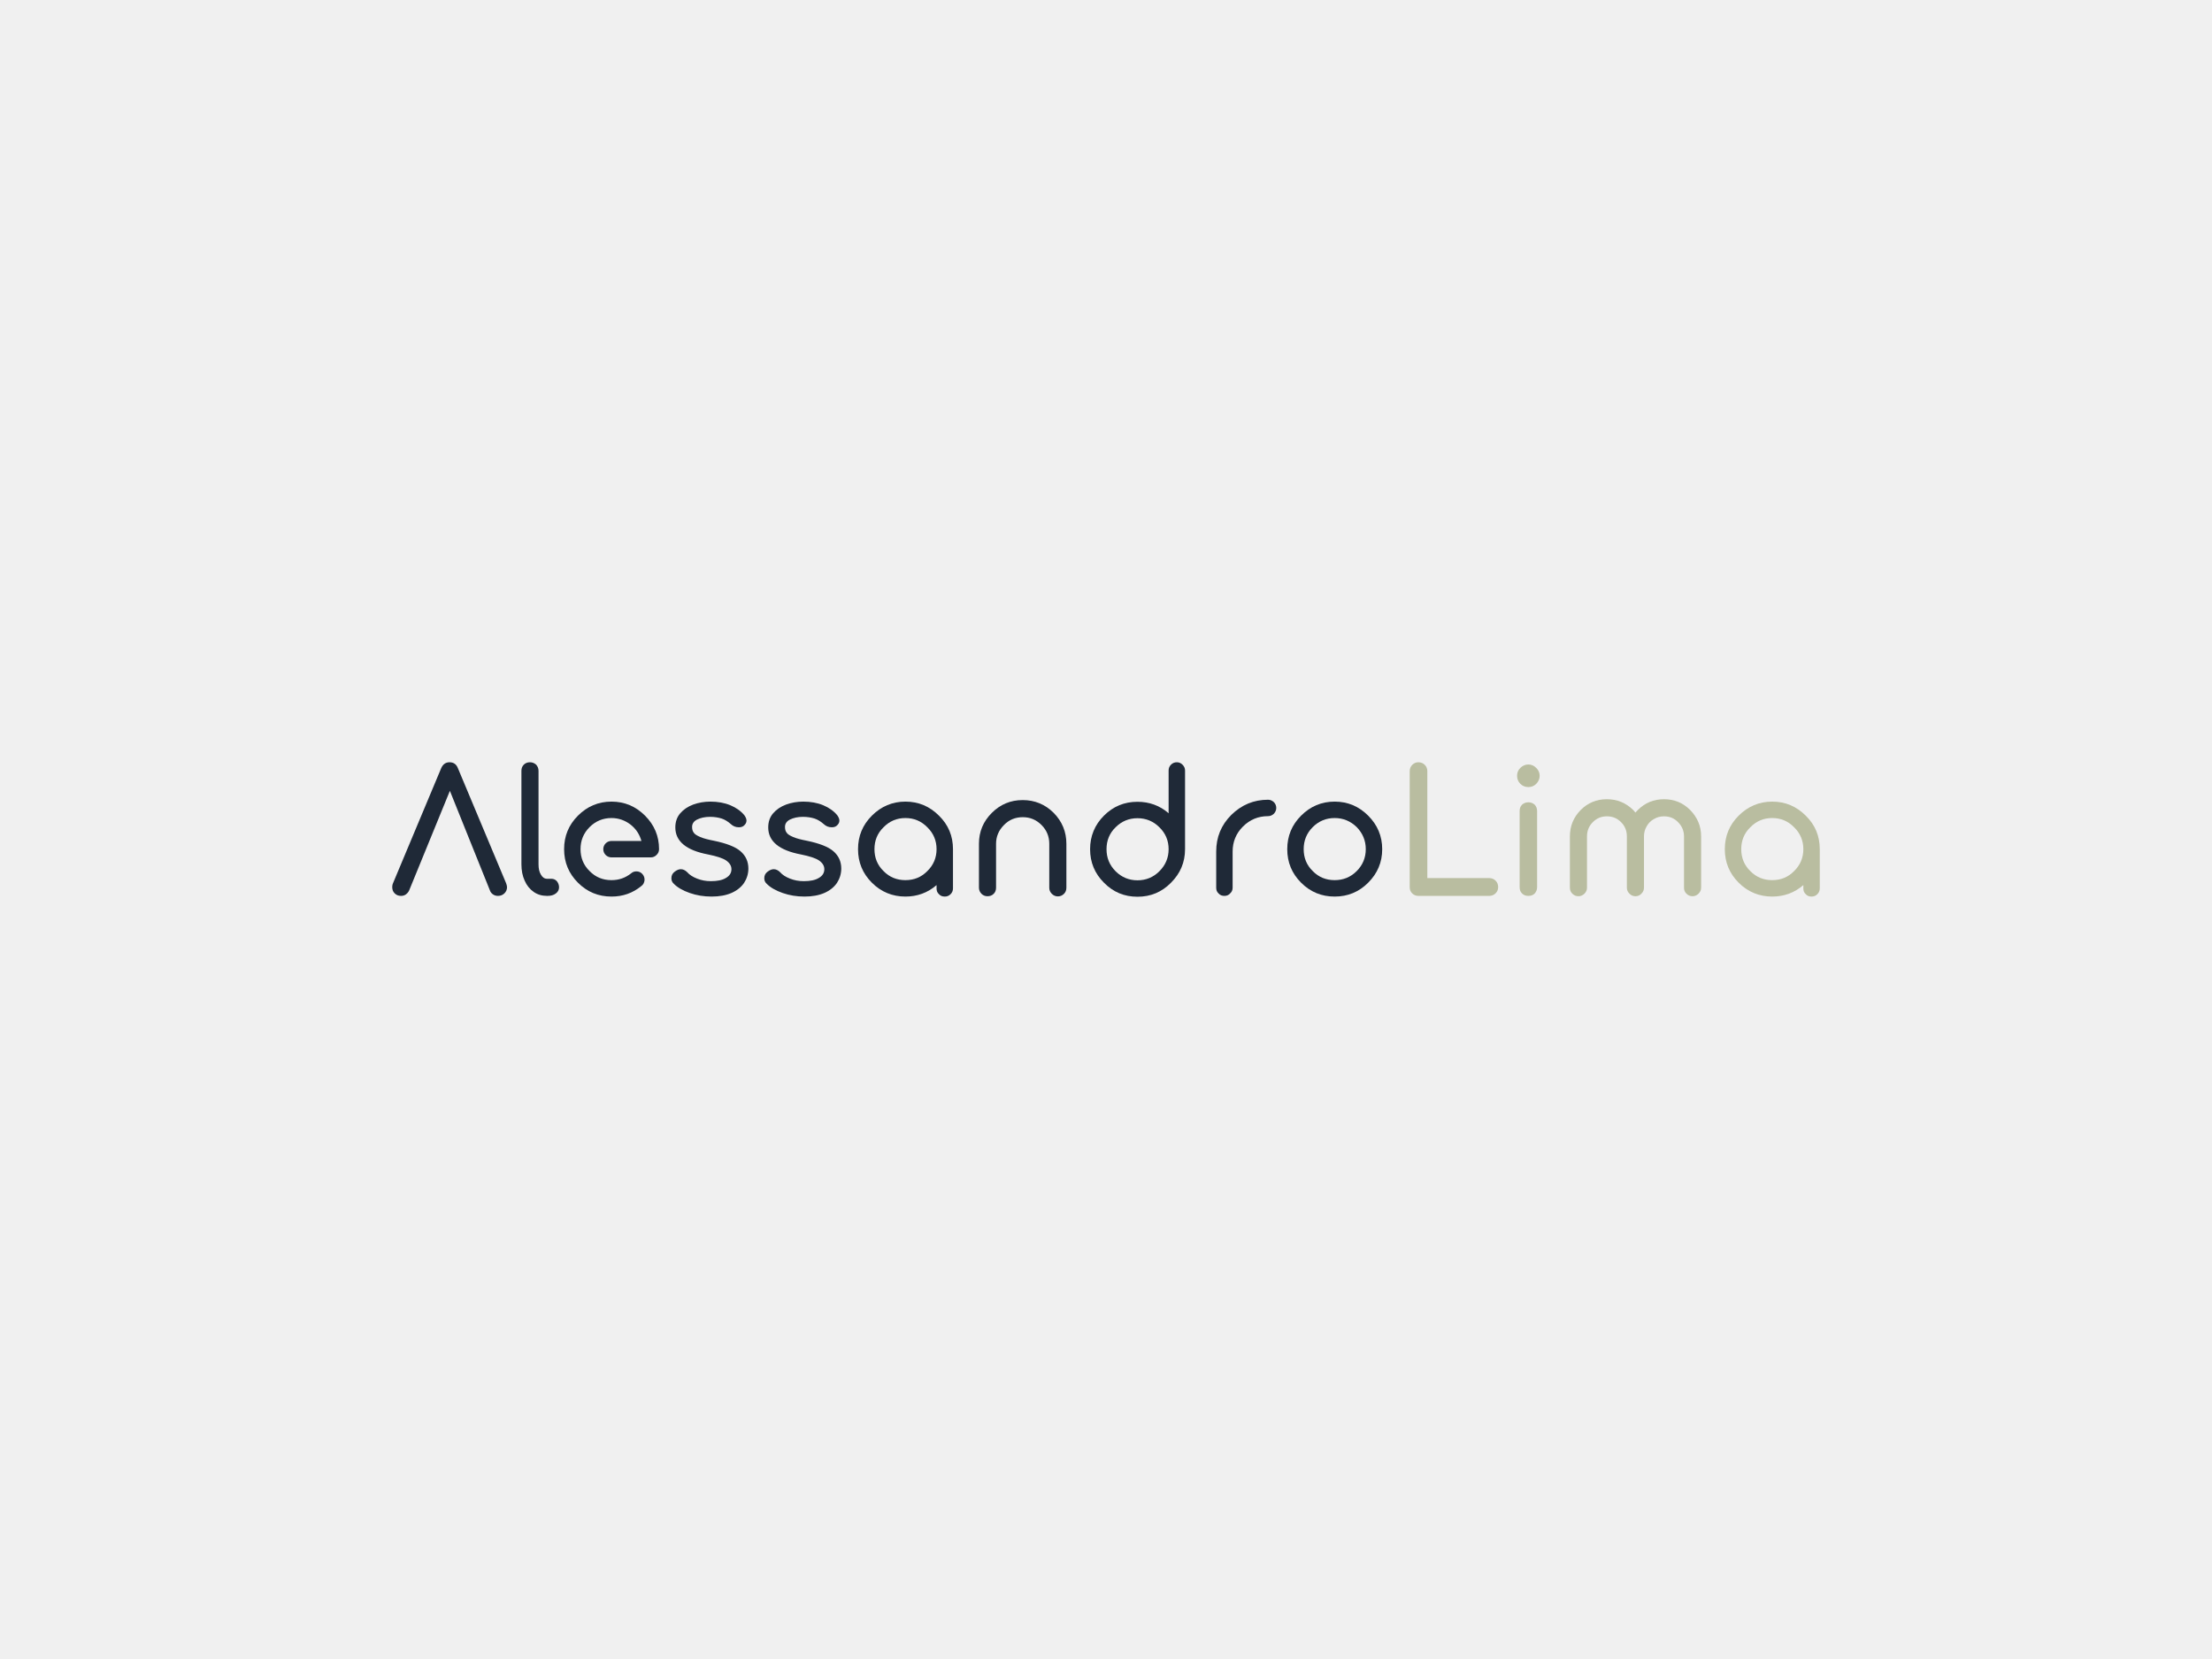
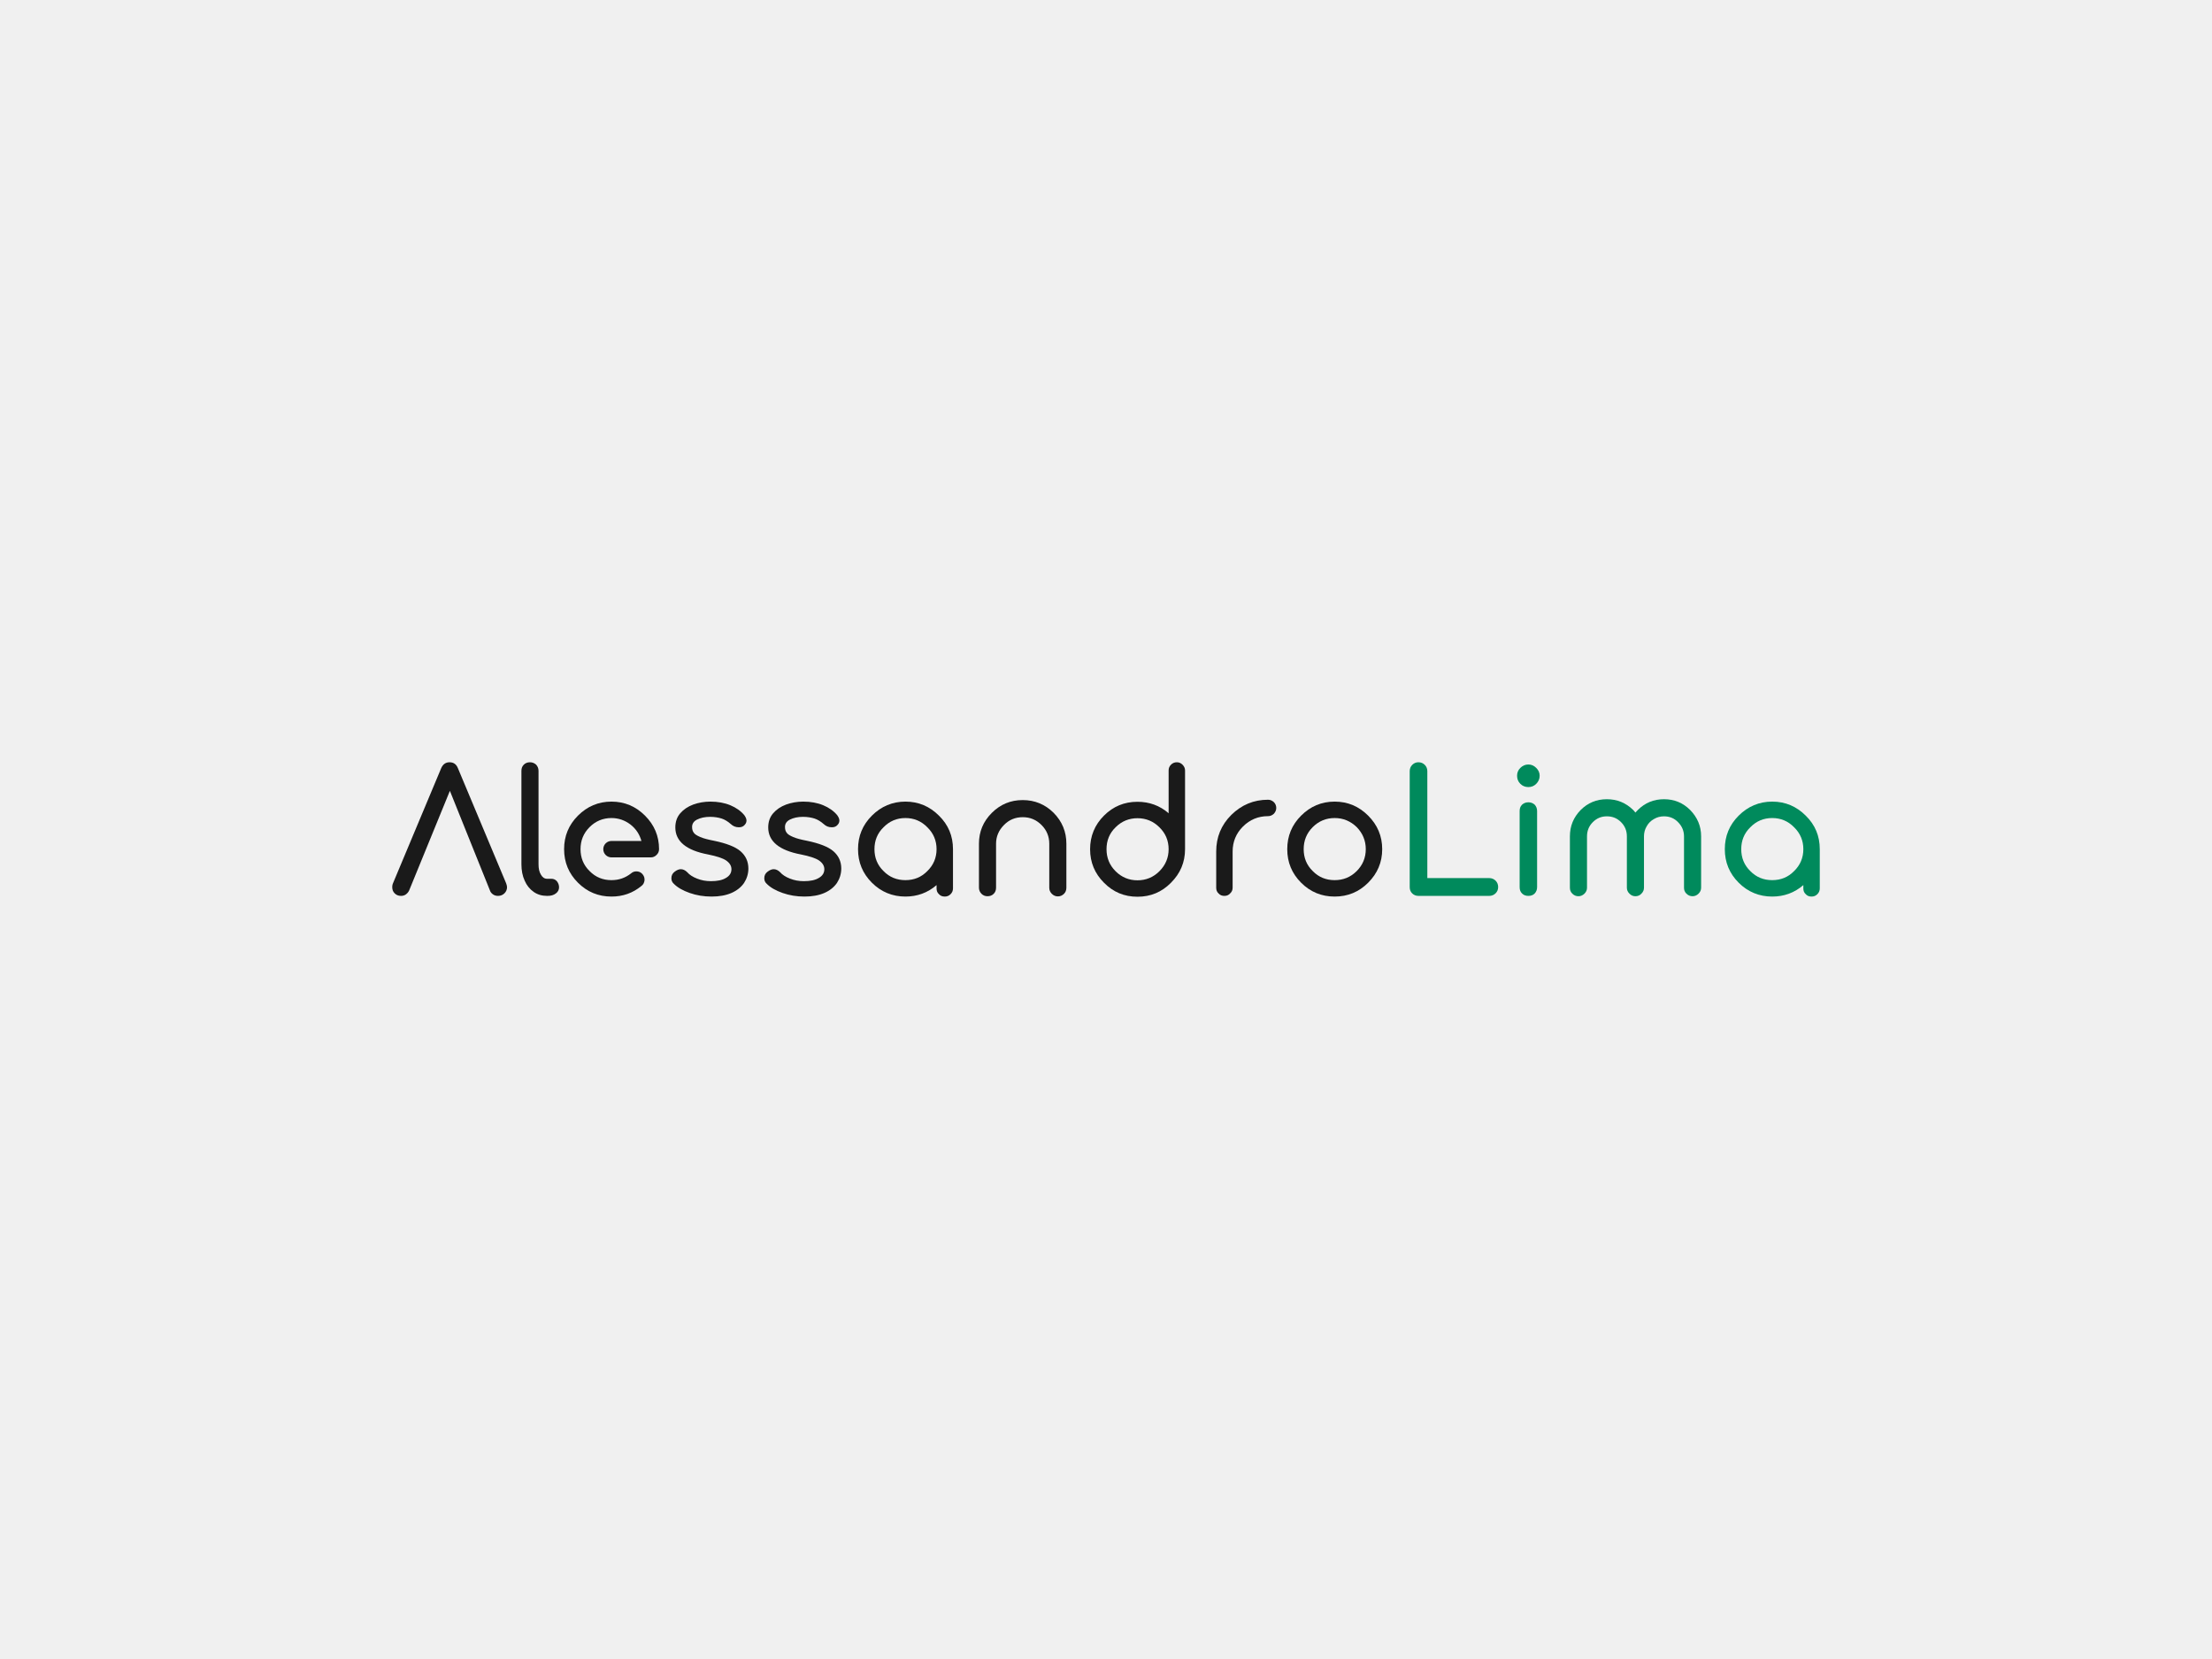
<svg xmlns="http://www.w3.org/2000/svg" viewBox="0 0 1024 768" height="768" width="1024" version="1.1">
-   <g fill="#FFFFFF">
-     <g transform="translate(131.5757 0)" fill="#FFFFFF">
-       <g style="font-style:normal;font-weight:700;font-size:72px;line-height:1;font-family:'Comfortaa Bold Alt2';font-variant-ligatures:none;text-align:center;text-anchor:middle" transform="translate(0 0)" fill="#FFFFFF">
-         <path id="path275048" style="font-style:normal;font-weight:700;font-size:72px;line-height:1;font-family:'Comfortaa Bold Alt2';font-variant-ligatures:none;text-align:center;text-anchor:middle" d="m 257.99,-5.256 -20.304,-48.456 c -0.648,-1.656 -1.8,-2.52 -3.528,-2.52 -1.656,0 -2.808,0.864 -3.528,2.52 l -20.232,48.312 c -0.288,0.648 -0.36,1.224 -0.36,1.656 0,1.08 0.288,1.944 1.008,2.664 0.72,0.72 1.584,1.08 2.664,1.08 0.72,0 1.368,-0.144 2.016,-0.576 0.576,-0.432 1.08,-0.936 1.44,-1.728 l 17.136,-41.904 16.848,41.904 c 0.216,0.72 0.72,1.296 1.368,1.728 0.648,0.432 1.296,0.576 2.088,0.576 1.008,0 1.944,-0.36 2.664,-1.08 0.72,-0.72 1.08,-1.584 1.08,-2.592 0,-0.432 -0.144,-0.936 -0.36,-1.584 z" stroke-width="0px" stroke-linejoin="miter" stroke-miterlimit="2" fill="#1f2937" stroke="#1f2937" transform="translate(0 308.4976) translate(50 44.3768) scale(1.1) translate(-210.0382 56.232)" />
-         <path id="path275050" style="font-style:normal;font-weight:700;font-size:72px;line-height:1;font-family:'Comfortaa Bold Alt2';font-variant-ligatures:none;text-align:center;text-anchor:middle" d="m 265.415,-55.224 c -0.72,0.72 -1.008,1.584 -1.008,2.592 v 39.312 c 0,2.592 0.432,4.896 1.368,6.912 0.864,2.016 2.16,3.6 3.816,4.752 1.656,1.152 3.528,1.656 5.616,1.656 h 0.144 c 1.44,0 2.592,-0.288 3.528,-1.008 0.864,-0.648 1.368,-1.512 1.368,-2.592 0,-1.008 -0.36,-1.872 -0.936,-2.592 -0.576,-0.648 -1.368,-1.008 -2.304,-1.008 h -1.8 c -1.08,0 -1.944,-0.576 -2.592,-1.728 -0.72,-1.152 -1.008,-2.592 -1.008,-4.392 v -39.312 c 0,-1.008 -0.36,-1.872 -1.008,-2.592 -0.72,-0.648 -1.584,-1.008 -2.592,-1.008 -1.08,0 -1.944,0.36 -2.592,1.008 z" stroke-width="0px" stroke-linejoin="miter" stroke-miterlimit="2" fill="#1f2937" stroke="#1f2937" transform="translate(0 308.4976) translate(109.8059 44.3768) scale(1.1) translate(-264.4072 56.232)" />
-         <path id="path275052" style="font-style:normal;font-weight:700;font-size:72px;line-height:1;font-family:'Comfortaa Bold Alt2';font-variant-ligatures:none;text-align:center;text-anchor:middle" d="m 302.314,0.288 c 4.752,0 8.928,-1.44 12.6,-4.464 0.792,-0.576 1.152,-1.368 1.296,-2.304 0.072,-1.008 -0.144,-1.8 -0.792,-2.592 -0.576,-0.72 -1.368,-1.152 -2.304,-1.224 -0.936,-0.072 -1.8,0.144 -2.52,0.792 -2.448,1.944 -5.184,2.88 -8.28,2.88 -3.6,0 -6.696,-1.224 -9.216,-3.816 -2.592,-2.52 -3.816,-5.616 -3.816,-9.216 0,-3.6 1.224,-6.696 3.816,-9.288 2.52,-2.52 5.616,-3.816 9.216,-3.816 2.952,0 5.616,0.936 7.992,2.736 2.304,1.8 3.816,4.104 4.608,6.912 h -12.6 c -0.936,0 -1.8,0.36 -2.448,1.008 -0.648,0.648 -1.008,1.512 -1.008,2.448 0,0.936 0.36,1.8 1.008,2.448 0.648,0.648 1.512,1.008 2.448,1.008 h 16.56 c 0.936,0 1.728,-0.36 2.376,-1.008 0.72,-0.648 1.08,-1.512 1.08,-2.448 0,-5.544 -2.016,-10.224 -5.904,-14.112 -3.888,-3.888 -8.568,-5.904 -14.112,-5.904 -5.544,0 -10.224,2.016 -14.112,5.904 -3.888,3.888 -5.832,8.568 -5.832,14.112 0,5.544 1.944,10.224 5.832,14.112 3.888,3.888 8.568,5.832 14.112,5.832 z" stroke-width="0px" stroke-linejoin="miter" stroke-miterlimit="2" fill="#1f2937" stroke="#1f2937" transform="translate(0 308.4976) translate(129.5651 62.5928) scale(1.1) translate(-282.3701 39.672)" />
-         <path id="path275054" style="font-style:normal;font-weight:700;font-size:72px;line-height:1;font-family:'Comfortaa Bold Alt2';font-variant-ligatures:none;text-align:center;text-anchor:middle" d="m 352.289,-38.16 c -2.448,-1.008 -5.256,-1.512 -8.352,-1.512 -2.592,0 -4.968,0.432 -7.2,1.224 -2.304,0.864 -4.104,2.088 -5.472,3.672 -1.44,1.656 -2.088,3.672 -2.088,5.976 0,5.832 4.608,9.648 13.824,11.376 3.528,0.72 6.048,1.512 7.56,2.52 1.44,1.008 2.232,2.232 2.232,3.672 0,1.584 -0.792,2.808 -2.304,3.672 -1.512,0.936 -3.6,1.368 -6.336,1.368 -2.088,0 -4.032,-0.36 -5.832,-1.08 -1.872,-0.72 -3.24,-1.656 -4.104,-2.664 -0.864,-0.864 -1.8,-1.296 -2.736,-1.296 -0.792,0 -1.656,0.36 -2.52,1.008 -1.008,0.72 -1.44,1.656 -1.44,2.808 0,0.864 0.288,1.656 0.936,2.232 1.584,1.656 3.888,2.952 6.768,3.96 2.88,1.008 5.904,1.512 9.216,1.512 3.24,0 6.048,-0.504 8.352,-1.512 2.304,-1.008 4.104,-2.448 5.328,-4.248 1.152,-1.8 1.8,-3.816 1.8,-6.048 0,-2.952 -1.152,-5.4 -3.312,-7.272 -2.16,-1.872 -5.904,-3.312 -11.088,-4.392 -2.592,-0.504 -4.536,-1.008 -5.832,-1.584 -1.368,-0.576 -2.304,-1.152 -2.736,-1.8 -0.504,-0.648 -0.72,-1.44 -0.72,-2.448 0,-1.296 0.648,-2.376 2.088,-3.096 1.44,-0.72 3.24,-1.152 5.472,-1.152 1.872,0 3.528,0.288 4.896,0.72 1.296,0.432 2.592,1.224 3.816,2.304 1.008,0.936 2.088,1.368 3.384,1.368 0.792,0 1.44,-0.144 2.016,-0.576 0.792,-0.648 1.224,-1.368 1.224,-2.232 0,-0.72 -0.36,-1.512 -0.936,-2.304 -1.44,-1.728 -3.456,-3.168 -5.904,-4.176 z" stroke-width="0px" stroke-linejoin="miter" stroke-miterlimit="2" fill="#1f2937" stroke="#1f2937" transform="translate(0 308.4976) translate(179.2309 62.5928) scale(1.1) translate(-327.5208 39.672)" />
-         <path id="path275056" style="font-style:normal;font-weight:700;font-size:72px;line-height:1;font-family:'Comfortaa Bold Alt2';font-variant-ligatures:none;text-align:center;text-anchor:middle" d="m 391.383,-38.16 c -2.448,-1.008 -5.256,-1.512 -8.352,-1.512 -2.592,0 -4.968,0.432 -7.2,1.224 -2.304,0.864 -4.104,2.088 -5.472,3.672 -1.44,1.656 -2.088,3.672 -2.088,5.976 0,5.832 4.608,9.648 13.824,11.376 3.528,0.72 6.048,1.512 7.56,2.52 1.44,1.008 2.232,2.232 2.232,3.672 0,1.584 -0.792,2.808 -2.304,3.672 -1.512,0.936 -3.6,1.368 -6.336,1.368 -2.088,0 -4.032,-0.36 -5.832,-1.08 -1.872,-0.72 -3.24,-1.656 -4.104,-2.664 -0.864,-0.864 -1.8,-1.296 -2.736,-1.296 -0.792,0 -1.656,0.36 -2.52,1.008 -1.008,0.72 -1.44,1.656 -1.44,2.808 0,0.864 0.288,1.656 0.936,2.232 1.584,1.656 3.888,2.952 6.768,3.96 2.88,1.008 5.904,1.512 9.216,1.512 3.24,0 6.048,-0.504 8.352,-1.512 2.304,-1.008 4.104,-2.448 5.328,-4.248 1.152,-1.8 1.8,-3.816 1.8,-6.048 0,-2.952 -1.152,-5.4 -3.312,-7.272 -2.16,-1.872 -5.904,-3.312 -11.088,-4.392 -2.592,-0.504 -4.536,-1.008 -5.832,-1.584 -1.368,-0.576 -2.304,-1.152 -2.736,-1.8 -0.504,-0.648 -0.72,-1.44 -0.72,-2.448 0,-1.296 0.648,-2.376 2.088,-3.096 1.44,-0.72 3.24,-1.152 5.472,-1.152 1.872,0 3.528,0.288 4.896,0.72 1.296,0.432 2.592,1.224 3.816,2.304 1.008,0.936 2.088,1.368 3.384,1.368 0.792,0 1.44,-0.144 2.016,-0.576 0.792,-0.648 1.224,-1.368 1.224,-2.232 0,-0.72 -0.36,-1.512 -0.936,-2.304 -1.44,-1.728 -3.456,-3.168 -5.904,-4.176 z" stroke-width="0px" stroke-linejoin="miter" stroke-miterlimit="2" fill="#1f2937" stroke="#1f2937" transform="translate(0 308.4976) translate(222.234 62.5928) scale(1.1) translate(-366.6146 39.672)" />
-         <path id="path275058" style="font-style:normal;font-weight:700;font-size:72px;line-height:1;font-family:'Comfortaa Bold Alt2';font-variant-ligatures:none;text-align:center;text-anchor:middle" d="m 440.124,-33.768 c -3.888,-3.888 -8.568,-5.904 -14.112,-5.904 -5.472,0 -10.224,2.016 -14.112,5.904 -3.888,3.888 -5.832,8.568 -5.832,14.112 0,5.544 1.944,10.224 5.832,14.112 3.888,3.888 8.64,5.832 14.112,5.832 4.968,0 9.36,-1.584 13.104,-4.824 v 1.368 c 0,1.008 0.288,1.8 1.008,2.448 0.648,0.72 1.44,1.008 2.448,1.008 0.936,0 1.728,-0.288 2.448,-1.008 0.648,-0.648 1.008,-1.44 1.008,-2.448 v -16.488 c 0,-5.544 -1.944,-10.224 -5.904,-14.112 z m -14.112,27.144 c -3.6,0 -6.696,-1.224 -9.216,-3.816 -2.592,-2.52 -3.816,-5.616 -3.816,-9.216 0,-3.6 1.224,-6.696 3.816,-9.216 2.52,-2.592 5.616,-3.888 9.216,-3.888 3.6,0 6.696,1.296 9.216,3.888 2.592,2.52 3.888,5.616 3.888,9.216 0,3.6 -1.296,6.696 -3.888,9.216 -2.52,2.592 -5.616,3.816 -9.216,3.816 z" stroke-width="0px" stroke-linejoin="miter" stroke-miterlimit="2" fill="#1f2937" stroke="#1f2937" transform="translate(0 308.4976) translate(265.6331 62.5928) scale(1.1) translate(-406.0683 39.672)" />
-         <path id="path275060" style="font-style:normal;font-weight:700;font-size:72px;line-height:1;font-family:'Comfortaa Bold Alt2';font-variant-ligatures:none;text-align:center;text-anchor:middle" d="m 490.149,0.216 c 1.008,0 1.872,-0.36 2.592,-1.08 0.72,-0.72 1.008,-1.584 1.008,-2.592 V -21.96 c 0,-5.04 -1.8,-9.36 -5.328,-12.96 -3.6,-3.6 -7.992,-5.4 -13.032,-5.4 -5.112,0 -9.432,1.8 -13.032,5.4 -3.6,3.6 -5.4,7.92 -5.4,12.96 v 18.504 c 0,1.008 0.36,1.872 1.08,2.592 0.72,0.72 1.584,1.008 2.52,1.008 1.008,0 1.872,-0.288 2.592,-1.008 0.72,-0.72 1.008,-1.584 1.008,-2.592 V -21.96 c 0,-3.024 1.152,-5.688 3.312,-7.848 2.16,-2.232 4.824,-3.312 7.92,-3.312 3.096,0 5.688,1.08 7.92,3.312 2.16,2.16 3.24,4.824 3.24,7.848 v 18.576 c 0,0.936 0.36,1.8 1.08,2.52 0.72,0.72 1.584,1.08 2.52,1.08 z" stroke-width="0px" stroke-linejoin="miter" stroke-miterlimit="2" fill="#1f2937" stroke="#1f2937" transform="translate(0 308.4976) translate(321.6102 61.88) scale(1.1) translate(-456.9566 40.32)" />
-         <path id="path275062" style="font-style:normal;font-weight:700;font-size:72px;line-height:1;font-family:'Comfortaa Bold Alt2';font-variant-ligatures:none;text-align:center;text-anchor:middle" d="m 509.563,-5.544 c 3.888,3.96 8.568,5.904 14.112,5.904 5.544,0 10.224,-1.944 14.112,-5.904 3.888,-3.888 5.904,-8.568 5.904,-14.112 v -33.12 c 0,-0.936 -0.36,-1.728 -1.08,-2.448 -0.648,-0.648 -1.44,-1.008 -2.376,-1.008 -1.008,0 -1.8,0.36 -2.448,1.008 -0.72,0.72 -1.008,1.512 -1.008,2.448 v 18 c -3.744,-3.24 -8.136,-4.824 -13.104,-4.824 -5.544,0 -10.224,1.944 -14.112,5.832 -3.888,3.888 -5.832,8.64 -5.832,14.112 0,5.544 1.944,10.224 5.832,14.112 z m 14.112,-27.144 c 3.6,0 6.696,1.296 9.216,3.816 2.592,2.52 3.888,5.616 3.888,9.216 0,3.6 -1.296,6.696 -3.888,9.288 -2.52,2.52 -5.616,3.816 -9.216,3.816 -3.6,0 -6.696,-1.296 -9.216,-3.816 -2.592,-2.592 -3.816,-5.688 -3.816,-9.288 0,-3.6 1.224,-6.696 3.816,-9.216 2.52,-2.52 5.616,-3.816 9.216,-3.816 z" stroke-width="0px" stroke-linejoin="miter" stroke-miterlimit="2" fill="#1f2937" stroke="#1f2937" transform="translate(0 308.4976) translate(373.0618 44.3768) scale(1.1) translate(-503.7307 56.232)" />
-         <path id="path275064" style="font-style:normal;font-weight:700;font-size:72px;line-height:1;font-family:'Comfortaa Bold Alt2';font-variant-ligatures:none;text-align:center;text-anchor:middle" d="m 578.62,-40.464 c -6.048,0 -11.16,2.16 -15.48,6.408 -4.248,4.248 -6.336,9.36 -6.336,15.408 v 15.192 c 0,1.008 0.288,1.8 1.008,2.448 0.648,0.72 1.44,1.008 2.448,1.008 0.936,0 1.728,-0.288 2.376,-1.008 0.72,-0.648 1.08,-1.44 1.08,-2.448 v -15.192 c 0,-4.104 1.44,-7.632 4.32,-10.512 2.952,-2.952 6.48,-4.392 10.584,-4.392 0.936,0 1.728,-0.36 2.448,-1.008 0.648,-0.72 1.008,-1.512 1.008,-2.448 0,-0.936 -0.36,-1.8 -1.008,-2.448 -0.72,-0.648 -1.512,-1.008 -2.448,-1.008 z" stroke-width="0px" stroke-linejoin="miter" stroke-miterlimit="2" fill="#1f2937" stroke="#1f2937" transform="translate(0 308.4976) translate(431.4421 61.7216) scale(1.1) translate(-556.8037 40.464)" />
-         <path id="path275066" style="font-style:normal;font-weight:700;font-size:72px;line-height:1;font-family:'Comfortaa Bold Alt2';font-variant-ligatures:none;text-align:center;text-anchor:middle" d="m 606.647,0.288 c 5.544,0 10.224,-1.944 14.112,-5.832 3.888,-3.888 5.904,-8.568 5.904,-14.112 0,-5.544 -2.016,-10.224 -5.904,-14.112 -3.888,-3.888 -8.568,-5.904 -14.112,-5.904 -5.544,0 -10.224,2.016 -14.112,5.904 -3.888,3.888 -5.832,8.568 -5.832,14.112 0,5.544 1.944,10.224 5.832,14.112 3.888,3.888 8.568,5.832 14.112,5.832 z m 0,-33.048 c 3.6,0 6.696,1.296 9.288,3.816 2.52,2.592 3.816,5.688 3.816,9.288 0,3.6 -1.296,6.696 -3.816,9.216 -2.592,2.592 -5.688,3.816 -9.288,3.816 -3.6,0 -6.696,-1.224 -9.216,-3.816 -2.592,-2.52 -3.816,-5.616 -3.816,-9.216 0,-3.6 1.224,-6.696 3.816,-9.288 2.52,-2.52 5.616,-3.816 9.216,-3.816 z" stroke-width="0px" stroke-linejoin="miter" stroke-miterlimit="2" fill="#1f2937" stroke="#1f2937" transform="translate(0 308.4976) translate(464.3311 62.5928) scale(1.1) translate(-586.7028 39.672)" />
-         <path id="path275068" style="font-style:normal;font-weight:700;font-size:72px;line-height:1;font-family:'Comfortaa Bold Alt2';font-variant-ligatures:none;text-align:center;text-anchor:middle" d="m 674.383,-6.408 c -0.72,-0.72 -1.656,-1.08 -2.664,-1.08 h -26.064 v -45 c 0,-1.008 -0.36,-1.944 -1.08,-2.664 -0.72,-0.72 -1.656,-1.08 -2.664,-1.08 -1.008,0 -1.872,0.36 -2.592,1.08 -0.72,0.72 -1.08,1.656 -1.08,2.664 v 48.744 c 0,1.08 0.288,1.944 1.008,2.664 0.72,0.72 1.584,1.08 2.664,1.08 h 29.808 c 1.008,0 1.944,-0.36 2.664,-1.08 0.72,-0.72 1.08,-1.584 1.08,-2.664 0,-1.008 -0.36,-1.944 -1.08,-2.664 z" stroke-width="0px" stroke-linejoin="miter" stroke-miterlimit="2" fill="#B9BDA0" stroke="#B9BDA0" transform="translate(0 308.4976) translate(521.021 44.3768) scale(1.1) translate(-638.2391 56.232)" />
-         <path id="path275070" style="font-style:normal;font-weight:700;font-size:72px;line-height:1;font-family:'Comfortaa Bold Alt2';font-variant-ligatures:none;text-align:center;text-anchor:middle" d="m 685.513,-38.376 c -0.72,0.72 -1.008,1.584 -1.008,2.664 v 32.04 c 0,1.08 0.288,1.944 1.008,2.664 0.72,0.72 1.584,1.008 2.664,1.008 1.08,0 1.944,-0.288 2.664,-1.008 0.648,-0.72 1.008,-1.584 1.008,-2.664 v -32.04 c 0,-1.08 -0.36,-1.944 -1.008,-2.664 -0.72,-0.648 -1.584,-1.008 -2.664,-1.008 -1.08,0 -1.944,0.36 -2.664,1.008 z m 5.976,-15.48 c -0.936,-0.936 -2.016,-1.44 -3.312,-1.44 -1.296,0 -2.448,0.504 -3.384,1.44 -0.936,0.936 -1.368,2.016 -1.368,3.312 0,1.296 0.432,2.448 1.368,3.384 0.936,0.936 2.088,1.368 3.384,1.368 1.296,0 2.376,-0.432 3.312,-1.368 0.936,-0.936 1.44,-2.088 1.44,-3.384 0,-1.296 -0.504,-2.376 -1.44,-3.312 z" stroke-width="0px" stroke-linejoin="miter" stroke-miterlimit="2" fill="#B9BDA0" stroke="#B9BDA0" transform="translate(0 308.4976) translate(570.7252 45.4064) scale(1.1) translate(-683.4247 55.296)" />
-         <path id="path275072" style="font-style:normal;font-weight:700;font-size:72px;line-height:1;font-family:'Comfortaa Bold Alt2';font-variant-ligatures:none;text-align:center;text-anchor:middle" d="m 756.27,-36.144 c -3.024,-3.024 -6.696,-4.536 -11.016,-4.536 -4.32,0 -7.992,1.512 -11.016,4.536 -0.36,0.36 -0.648,0.72 -1.008,1.08 -0.288,-0.36 -0.648,-0.72 -0.936,-1.08 -3.096,-3.024 -6.768,-4.536 -11.088,-4.536 -4.32,0 -7.992,1.512 -11.016,4.536 -3.024,3.096 -4.536,6.768 -4.536,11.088 v 21.6 c 0,1.008 0.288,1.8 1.008,2.52 0.72,0.72 1.584,1.08 2.592,1.08 0.936,0 1.8,-0.36 2.52,-1.08 0.72,-0.72 1.08,-1.512 1.08,-2.52 v -21.6 c 0,-2.304 0.792,-4.32 2.448,-5.976 1.656,-1.656 3.6,-2.448 5.904,-2.448 2.376,0 4.32,0.792 5.976,2.448 1.656,1.656 2.448,3.672 2.448,5.976 v 21.6 c 0,1.008 0.36,1.8 1.08,2.52 0.72,0.72 1.512,1.08 2.52,1.08 1.008,0 1.872,-0.36 2.52,-1.08 0.72,-0.72 1.08,-1.512 1.08,-2.52 v -21.6 c 0,-1.512 0.36,-2.952 1.152,-4.248 0.72,-1.296 1.728,-2.304 3.024,-3.024 1.296,-0.792 2.736,-1.152 4.248,-1.152 2.304,0 4.32,0.792 5.904,2.448 1.656,1.656 2.52,3.672 2.52,5.976 v 21.6 c 0,1.008 0.288,1.8 1.008,2.52 0.72,0.72 1.584,1.08 2.592,1.08 0.936,0 1.8,-0.36 2.52,-1.08 0.72,-0.72 1.08,-1.512 1.08,-2.52 v -21.6 c 0,-4.32 -1.584,-7.992 -4.608,-11.088 z" stroke-width="0px" stroke-linejoin="miter" stroke-miterlimit="2" fill="#B9BDA0" stroke="#B9BDA0" transform="translate(0 308.4976) translate(595.1769 61.484) scale(1.1) translate(-705.6536 40.68)" />
-         <path id="path275074" style="font-style:normal;font-weight:700;font-size:72px;line-height:1;font-family:'Comfortaa Bold Alt2';font-variant-ligatures:none;text-align:center;text-anchor:middle" d="m 804.906,-33.768 c -3.888,-3.888 -8.568,-5.904 -14.112,-5.904 -5.472,0 -10.224,2.016 -14.112,5.904 -3.888,3.888 -5.832,8.568 -5.832,14.112 0,5.544 1.944,10.224 5.832,14.112 3.888,3.888 8.64,5.832 14.112,5.832 4.968,0 9.36,-1.584 13.104,-4.824 v 1.368 c 0,1.008 0.288,1.8 1.008,2.448 0.648,0.72 1.44,1.008 2.448,1.008 0.936,0 1.728,-0.288 2.448,-1.008 0.648,-0.648 1.008,-1.44 1.008,-2.448 v -16.488 c 0,-5.544 -1.944,-10.224 -5.904,-14.112 z m -14.112,27.144 c -3.6,0 -6.696,-1.224 -9.216,-3.816 -2.592,-2.52 -3.816,-5.616 -3.816,-9.216 0,-3.6 1.224,-6.696 3.816,-9.216 2.52,-2.592 5.616,-3.888 9.216,-3.888 3.6,0 6.696,1.296 9.216,3.888 2.592,2.52 3.888,5.616 3.888,9.216 0,3.6 -1.296,6.696 -3.888,9.216 -2.52,2.592 -5.616,3.816 -9.216,3.816 z" stroke-width="0px" stroke-linejoin="miter" stroke-miterlimit="2" fill="#B9BDA0" stroke="#B9BDA0" transform="translate(0 308.4976) translate(666.8925 62.5928) scale(1.1) translate(-770.8496 39.672)" />
+   <g>
+     <g transform="translate(131.5757 0)">
+       <g style="font-style:normal;font-weight:700;font-size:72px;line-height:1;font-family:'Comfortaa Bold Alt2';font-variant-ligatures:none;text-align:center;text-anchor:middle" transform="translate(0 0)">
+         <path id="path275048" style="font-style:normal;font-weight:700;font-size:72px;line-height:1;font-family:'Comfortaa Bold Alt2';font-variant-ligatures:none;text-align:center;text-anchor:middle" d="m 257.99,-5.256 -20.304,-48.456 c -0.648,-1.656 -1.8,-2.52 -3.528,-2.52 -1.656,0 -2.808,0.864 -3.528,2.52 l -20.232,48.312 c -0.288,0.648 -0.36,1.224 -0.36,1.656 0,1.08 0.288,1.944 1.008,2.664 0.72,0.72 1.584,1.08 2.664,1.08 0.72,0 1.368,-0.144 2.016,-0.576 0.576,-0.432 1.08,-0.936 1.44,-1.728 l 17.136,-41.904 16.848,41.904 c 0.216,0.72 0.72,1.296 1.368,1.728 0.648,0.432 1.296,0.576 2.088,0.576 1.008,0 1.944,-0.36 2.664,-1.08 0.72,-0.72 1.08,-1.584 1.08,-2.592 0,-0.432 -0.144,-0.936 -0.36,-1.584 z" stroke-width="0px" stroke-linejoin="miter" stroke-miterlimit="2" fill="#1a1a1a" stroke="#1a1a1a" transform="translate(0 308.4976) translate(50 44.3768) scale(1.1) translate(-210.0382 56.232)" />
+         <path id="path275050" style="font-style:normal;font-weight:700;font-size:72px;line-height:1;font-family:'Comfortaa Bold Alt2';font-variant-ligatures:none;text-align:center;text-anchor:middle" d="m 265.415,-55.224 c -0.72,0.72 -1.008,1.584 -1.008,2.592 v 39.312 c 0,2.592 0.432,4.896 1.368,6.912 0.864,2.016 2.16,3.6 3.816,4.752 1.656,1.152 3.528,1.656 5.616,1.656 h 0.144 c 1.44,0 2.592,-0.288 3.528,-1.008 0.864,-0.648 1.368,-1.512 1.368,-2.592 0,-1.008 -0.36,-1.872 -0.936,-2.592 -0.576,-0.648 -1.368,-1.008 -2.304,-1.008 h -1.8 c -1.08,0 -1.944,-0.576 -2.592,-1.728 -0.72,-1.152 -1.008,-2.592 -1.008,-4.392 v -39.312 c 0,-1.008 -0.36,-1.872 -1.008,-2.592 -0.72,-0.648 -1.584,-1.008 -2.592,-1.008 -1.08,0 -1.944,0.36 -2.592,1.008 z" stroke-width="0px" stroke-linejoin="miter" stroke-miterlimit="2" fill="#1a1a1a" stroke="#1a1a1a" transform="translate(0 308.4976) translate(109.8059 44.3768) scale(1.1) translate(-264.4072 56.232)" />
+         <path id="path275052" style="font-style:normal;font-weight:700;font-size:72px;line-height:1;font-family:'Comfortaa Bold Alt2';font-variant-ligatures:none;text-align:center;text-anchor:middle" d="m 302.314,0.288 c 4.752,0 8.928,-1.44 12.6,-4.464 0.792,-0.576 1.152,-1.368 1.296,-2.304 0.072,-1.008 -0.144,-1.8 -0.792,-2.592 -0.576,-0.72 -1.368,-1.152 -2.304,-1.224 -0.936,-0.072 -1.8,0.144 -2.52,0.792 -2.448,1.944 -5.184,2.88 -8.28,2.88 -3.6,0 -6.696,-1.224 -9.216,-3.816 -2.592,-2.52 -3.816,-5.616 -3.816,-9.216 0,-3.6 1.224,-6.696 3.816,-9.288 2.52,-2.52 5.616,-3.816 9.216,-3.816 2.952,0 5.616,0.936 7.992,2.736 2.304,1.8 3.816,4.104 4.608,6.912 h -12.6 c -0.936,0 -1.8,0.36 -2.448,1.008 -0.648,0.648 -1.008,1.512 -1.008,2.448 0,0.936 0.36,1.8 1.008,2.448 0.648,0.648 1.512,1.008 2.448,1.008 h 16.56 c 0.936,0 1.728,-0.36 2.376,-1.008 0.72,-0.648 1.08,-1.512 1.08,-2.448 0,-5.544 -2.016,-10.224 -5.904,-14.112 -3.888,-3.888 -8.568,-5.904 -14.112,-5.904 -5.544,0 -10.224,2.016 -14.112,5.904 -3.888,3.888 -5.832,8.568 -5.832,14.112 0,5.544 1.944,10.224 5.832,14.112 3.888,3.888 8.568,5.832 14.112,5.832 z" stroke-width="0px" stroke-linejoin="miter" stroke-miterlimit="2" fill="#1a1a1a" stroke="#1a1a1a" transform="translate(0 308.4976) translate(129.5651 62.5928) scale(1.1) translate(-282.3701 39.672)" />
+         <path id="path275054" style="font-style:normal;font-weight:700;font-size:72px;line-height:1;font-family:'Comfortaa Bold Alt2';font-variant-ligatures:none;text-align:center;text-anchor:middle" d="m 352.289,-38.16 c -2.448,-1.008 -5.256,-1.512 -8.352,-1.512 -2.592,0 -4.968,0.432 -7.2,1.224 -2.304,0.864 -4.104,2.088 -5.472,3.672 -1.44,1.656 -2.088,3.672 -2.088,5.976 0,5.832 4.608,9.648 13.824,11.376 3.528,0.72 6.048,1.512 7.56,2.52 1.44,1.008 2.232,2.232 2.232,3.672 0,1.584 -0.792,2.808 -2.304,3.672 -1.512,0.936 -3.6,1.368 -6.336,1.368 -2.088,0 -4.032,-0.36 -5.832,-1.08 -1.872,-0.72 -3.24,-1.656 -4.104,-2.664 -0.864,-0.864 -1.8,-1.296 -2.736,-1.296 -0.792,0 -1.656,0.36 -2.52,1.008 -1.008,0.72 -1.44,1.656 -1.44,2.808 0,0.864 0.288,1.656 0.936,2.232 1.584,1.656 3.888,2.952 6.768,3.96 2.88,1.008 5.904,1.512 9.216,1.512 3.24,0 6.048,-0.504 8.352,-1.512 2.304,-1.008 4.104,-2.448 5.328,-4.248 1.152,-1.8 1.8,-3.816 1.8,-6.048 0,-2.952 -1.152,-5.4 -3.312,-7.272 -2.16,-1.872 -5.904,-3.312 -11.088,-4.392 -2.592,-0.504 -4.536,-1.008 -5.832,-1.584 -1.368,-0.576 -2.304,-1.152 -2.736,-1.8 -0.504,-0.648 -0.72,-1.44 -0.72,-2.448 0,-1.296 0.648,-2.376 2.088,-3.096 1.44,-0.72 3.24,-1.152 5.472,-1.152 1.872,0 3.528,0.288 4.896,0.72 1.296,0.432 2.592,1.224 3.816,2.304 1.008,0.936 2.088,1.368 3.384,1.368 0.792,0 1.44,-0.144 2.016,-0.576 0.792,-0.648 1.224,-1.368 1.224,-2.232 0,-0.72 -0.36,-1.512 -0.936,-2.304 -1.44,-1.728 -3.456,-3.168 -5.904,-4.176 z" stroke-width="0px" stroke-linejoin="miter" stroke-miterlimit="2" fill="#1a1a1a" stroke="#1a1a1a" transform="translate(0 308.4976) translate(179.2309 62.5928) scale(1.1) translate(-327.5208 39.672)" />
+         <path id="path275056" style="font-style:normal;font-weight:700;font-size:72px;line-height:1;font-family:'Comfortaa Bold Alt2';font-variant-ligatures:none;text-align:center;text-anchor:middle" d="m 391.383,-38.16 c -2.448,-1.008 -5.256,-1.512 -8.352,-1.512 -2.592,0 -4.968,0.432 -7.2,1.224 -2.304,0.864 -4.104,2.088 -5.472,3.672 -1.44,1.656 -2.088,3.672 -2.088,5.976 0,5.832 4.608,9.648 13.824,11.376 3.528,0.72 6.048,1.512 7.56,2.52 1.44,1.008 2.232,2.232 2.232,3.672 0,1.584 -0.792,2.808 -2.304,3.672 -1.512,0.936 -3.6,1.368 -6.336,1.368 -2.088,0 -4.032,-0.36 -5.832,-1.08 -1.872,-0.72 -3.24,-1.656 -4.104,-2.664 -0.864,-0.864 -1.8,-1.296 -2.736,-1.296 -0.792,0 -1.656,0.36 -2.52,1.008 -1.008,0.72 -1.44,1.656 -1.44,2.808 0,0.864 0.288,1.656 0.936,2.232 1.584,1.656 3.888,2.952 6.768,3.96 2.88,1.008 5.904,1.512 9.216,1.512 3.24,0 6.048,-0.504 8.352,-1.512 2.304,-1.008 4.104,-2.448 5.328,-4.248 1.152,-1.8 1.8,-3.816 1.8,-6.048 0,-2.952 -1.152,-5.4 -3.312,-7.272 -2.16,-1.872 -5.904,-3.312 -11.088,-4.392 -2.592,-0.504 -4.536,-1.008 -5.832,-1.584 -1.368,-0.576 -2.304,-1.152 -2.736,-1.8 -0.504,-0.648 -0.72,-1.44 -0.72,-2.448 0,-1.296 0.648,-2.376 2.088,-3.096 1.44,-0.72 3.24,-1.152 5.472,-1.152 1.872,0 3.528,0.288 4.896,0.72 1.296,0.432 2.592,1.224 3.816,2.304 1.008,0.936 2.088,1.368 3.384,1.368 0.792,0 1.44,-0.144 2.016,-0.576 0.792,-0.648 1.224,-1.368 1.224,-2.232 0,-0.72 -0.36,-1.512 -0.936,-2.304 -1.44,-1.728 -3.456,-3.168 -5.904,-4.176 z" stroke-width="0px" stroke-linejoin="miter" stroke-miterlimit="2" fill="#1a1a1a" stroke="#1a1a1a" transform="translate(0 308.4976) translate(222.234 62.5928) scale(1.1) translate(-366.6146 39.672)" />
+         <path id="path275058" style="font-style:normal;font-weight:700;font-size:72px;line-height:1;font-family:'Comfortaa Bold Alt2';font-variant-ligatures:none;text-align:center;text-anchor:middle" d="m 440.124,-33.768 c -3.888,-3.888 -8.568,-5.904 -14.112,-5.904 -5.472,0 -10.224,2.016 -14.112,5.904 -3.888,3.888 -5.832,8.568 -5.832,14.112 0,5.544 1.944,10.224 5.832,14.112 3.888,3.888 8.64,5.832 14.112,5.832 4.968,0 9.36,-1.584 13.104,-4.824 v 1.368 c 0,1.008 0.288,1.8 1.008,2.448 0.648,0.72 1.44,1.008 2.448,1.008 0.936,0 1.728,-0.288 2.448,-1.008 0.648,-0.648 1.008,-1.44 1.008,-2.448 v -16.488 c 0,-5.544 -1.944,-10.224 -5.904,-14.112 z m -14.112,27.144 c -3.6,0 -6.696,-1.224 -9.216,-3.816 -2.592,-2.52 -3.816,-5.616 -3.816,-9.216 0,-3.6 1.224,-6.696 3.816,-9.216 2.52,-2.592 5.616,-3.888 9.216,-3.888 3.6,0 6.696,1.296 9.216,3.888 2.592,2.52 3.888,5.616 3.888,9.216 0,3.6 -1.296,6.696 -3.888,9.216 -2.52,2.592 -5.616,3.816 -9.216,3.816 z" stroke-width="0px" stroke-linejoin="miter" stroke-miterlimit="2" fill="#1a1a1a" stroke="#1a1a1a" transform="translate(0 308.4976) translate(265.6331 62.5928) scale(1.1) translate(-406.0683 39.672)" />
+         <path id="path275060" style="font-style:normal;font-weight:700;font-size:72px;line-height:1;font-family:'Comfortaa Bold Alt2';font-variant-ligatures:none;text-align:center;text-anchor:middle" d="m 490.149,0.216 c 1.008,0 1.872,-0.36 2.592,-1.08 0.72,-0.72 1.008,-1.584 1.008,-2.592 V -21.96 c 0,-5.04 -1.8,-9.36 -5.328,-12.96 -3.6,-3.6 -7.992,-5.4 -13.032,-5.4 -5.112,0 -9.432,1.8 -13.032,5.4 -3.6,3.6 -5.4,7.92 -5.4,12.96 v 18.504 c 0,1.008 0.36,1.872 1.08,2.592 0.72,0.72 1.584,1.008 2.52,1.008 1.008,0 1.872,-0.288 2.592,-1.008 0.72,-0.72 1.008,-1.584 1.008,-2.592 V -21.96 c 0,-3.024 1.152,-5.688 3.312,-7.848 2.16,-2.232 4.824,-3.312 7.92,-3.312 3.096,0 5.688,1.08 7.92,3.312 2.16,2.16 3.24,4.824 3.24,7.848 v 18.576 c 0,0.936 0.36,1.8 1.08,2.52 0.72,0.72 1.584,1.08 2.52,1.08 z" stroke-width="0px" stroke-linejoin="miter" stroke-miterlimit="2" fill="#1a1a1a" stroke="#1a1a1a" transform="translate(0 308.4976) translate(321.6102 61.88) scale(1.1) translate(-456.9566 40.32)" />
+         <path id="path275062" style="font-style:normal;font-weight:700;font-size:72px;line-height:1;font-family:'Comfortaa Bold Alt2';font-variant-ligatures:none;text-align:center;text-anchor:middle" d="m 509.563,-5.544 c 3.888,3.96 8.568,5.904 14.112,5.904 5.544,0 10.224,-1.944 14.112,-5.904 3.888,-3.888 5.904,-8.568 5.904,-14.112 v -33.12 c 0,-0.936 -0.36,-1.728 -1.08,-2.448 -0.648,-0.648 -1.44,-1.008 -2.376,-1.008 -1.008,0 -1.8,0.36 -2.448,1.008 -0.72,0.72 -1.008,1.512 -1.008,2.448 v 18 c -3.744,-3.24 -8.136,-4.824 -13.104,-4.824 -5.544,0 -10.224,1.944 -14.112,5.832 -3.888,3.888 -5.832,8.64 -5.832,14.112 0,5.544 1.944,10.224 5.832,14.112 z m 14.112,-27.144 c 3.6,0 6.696,1.296 9.216,3.816 2.592,2.52 3.888,5.616 3.888,9.216 0,3.6 -1.296,6.696 -3.888,9.288 -2.52,2.52 -5.616,3.816 -9.216,3.816 -3.6,0 -6.696,-1.296 -9.216,-3.816 -2.592,-2.592 -3.816,-5.688 -3.816,-9.288 0,-3.6 1.224,-6.696 3.816,-9.216 2.52,-2.52 5.616,-3.816 9.216,-3.816 z" stroke-width="0px" stroke-linejoin="miter" stroke-miterlimit="2" fill="#1a1a1a" stroke="#1a1a1a" transform="translate(0 308.4976) translate(373.0618 44.3768) scale(1.1) translate(-503.7307 56.232)" />
+         <path id="path275064" style="font-style:normal;font-weight:700;font-size:72px;line-height:1;font-family:'Comfortaa Bold Alt2';font-variant-ligatures:none;text-align:center;text-anchor:middle" d="m 578.62,-40.464 c -6.048,0 -11.16,2.16 -15.48,6.408 -4.248,4.248 -6.336,9.36 -6.336,15.408 v 15.192 c 0,1.008 0.288,1.8 1.008,2.448 0.648,0.72 1.44,1.008 2.448,1.008 0.936,0 1.728,-0.288 2.376,-1.008 0.72,-0.648 1.08,-1.44 1.08,-2.448 v -15.192 c 0,-4.104 1.44,-7.632 4.32,-10.512 2.952,-2.952 6.48,-4.392 10.584,-4.392 0.936,0 1.728,-0.36 2.448,-1.008 0.648,-0.72 1.008,-1.512 1.008,-2.448 0,-0.936 -0.36,-1.8 -1.008,-2.448 -0.72,-0.648 -1.512,-1.008 -2.448,-1.008 z" stroke-width="0px" stroke-linejoin="miter" stroke-miterlimit="2" fill="#1a1a1a" stroke="#1a1a1a" transform="translate(0 308.4976) translate(431.4421 61.7216) scale(1.1) translate(-556.8037 40.464)" />
+         <path id="path275066" style="font-style:normal;font-weight:700;font-size:72px;line-height:1;font-family:'Comfortaa Bold Alt2';font-variant-ligatures:none;text-align:center;text-anchor:middle" d="m 606.647,0.288 c 5.544,0 10.224,-1.944 14.112,-5.832 3.888,-3.888 5.904,-8.568 5.904,-14.112 0,-5.544 -2.016,-10.224 -5.904,-14.112 -3.888,-3.888 -8.568,-5.904 -14.112,-5.904 -5.544,0 -10.224,2.016 -14.112,5.904 -3.888,3.888 -5.832,8.568 -5.832,14.112 0,5.544 1.944,10.224 5.832,14.112 3.888,3.888 8.568,5.832 14.112,5.832 z m 0,-33.048 c 3.6,0 6.696,1.296 9.288,3.816 2.52,2.592 3.816,5.688 3.816,9.288 0,3.6 -1.296,6.696 -3.816,9.216 -2.592,2.592 -5.688,3.816 -9.288,3.816 -3.6,0 -6.696,-1.224 -9.216,-3.816 -2.592,-2.52 -3.816,-5.616 -3.816,-9.216 0,-3.6 1.224,-6.696 3.816,-9.288 2.52,-2.52 5.616,-3.816 9.216,-3.816 z" stroke-width="0px" stroke-linejoin="miter" stroke-miterlimit="2" fill="#1a1a1a" stroke="#1a1a1a" transform="translate(0 308.4976) translate(464.3311 62.5928) scale(1.1) translate(-586.7028 39.672)" />
+         <path id="path275068" style="font-style:normal;font-weight:700;font-size:72px;line-height:1;font-family:'Comfortaa Bold Alt2';font-variant-ligatures:none;text-align:center;text-anchor:middle" d="m 674.383,-6.408 c -0.72,-0.72 -1.656,-1.08 -2.664,-1.08 h -26.064 v -45 c 0,-1.008 -0.36,-1.944 -1.08,-2.664 -0.72,-0.72 -1.656,-1.08 -2.664,-1.08 -1.008,0 -1.872,0.36 -2.592,1.08 -0.72,0.72 -1.08,1.656 -1.08,2.664 v 48.744 c 0,1.08 0.288,1.944 1.008,2.664 0.72,0.72 1.584,1.08 2.664,1.08 h 29.808 c 1.008,0 1.944,-0.36 2.664,-1.08 0.72,-0.72 1.08,-1.584 1.08,-2.664 0,-1.008 -0.36,-1.944 -1.08,-2.664 z" stroke-width="0px" stroke-linejoin="miter" stroke-miterlimit="2" fill="#008a5c" stroke="#008a5c" transform="translate(0 308.4976) translate(521.021 44.3768) scale(1.1) translate(-638.2391 56.232)" />
+         <path id="path275070" style="font-style:normal;font-weight:700;font-size:72px;line-height:1;font-family:'Comfortaa Bold Alt2';font-variant-ligatures:none;text-align:center;text-anchor:middle" d="m 685.513,-38.376 c -0.72,0.72 -1.008,1.584 -1.008,2.664 v 32.04 c 0,1.08 0.288,1.944 1.008,2.664 0.72,0.72 1.584,1.008 2.664,1.008 1.08,0 1.944,-0.288 2.664,-1.008 0.648,-0.72 1.008,-1.584 1.008,-2.664 v -32.04 c 0,-1.08 -0.36,-1.944 -1.008,-2.664 -0.72,-0.648 -1.584,-1.008 -2.664,-1.008 -1.08,0 -1.944,0.36 -2.664,1.008 z m 5.976,-15.48 c -0.936,-0.936 -2.016,-1.44 -3.312,-1.44 -1.296,0 -2.448,0.504 -3.384,1.44 -0.936,0.936 -1.368,2.016 -1.368,3.312 0,1.296 0.432,2.448 1.368,3.384 0.936,0.936 2.088,1.368 3.384,1.368 1.296,0 2.376,-0.432 3.312,-1.368 0.936,-0.936 1.44,-2.088 1.44,-3.384 0,-1.296 -0.504,-2.376 -1.44,-3.312 z" stroke-width="0px" stroke-linejoin="miter" stroke-miterlimit="2" fill="#008a5c" stroke="#008a5c" transform="translate(0 308.4976) translate(570.7252 45.4064) scale(1.1) translate(-683.4247 55.296)" />
+         <path id="path275072" style="font-style:normal;font-weight:700;font-size:72px;line-height:1;font-family:'Comfortaa Bold Alt2';font-variant-ligatures:none;text-align:center;text-anchor:middle" d="m 756.27,-36.144 c -3.024,-3.024 -6.696,-4.536 -11.016,-4.536 -4.32,0 -7.992,1.512 -11.016,4.536 -0.36,0.36 -0.648,0.72 -1.008,1.08 -0.288,-0.36 -0.648,-0.72 -0.936,-1.08 -3.096,-3.024 -6.768,-4.536 -11.088,-4.536 -4.32,0 -7.992,1.512 -11.016,4.536 -3.024,3.096 -4.536,6.768 -4.536,11.088 v 21.6 c 0,1.008 0.288,1.8 1.008,2.52 0.72,0.72 1.584,1.08 2.592,1.08 0.936,0 1.8,-0.36 2.52,-1.08 0.72,-0.72 1.08,-1.512 1.08,-2.52 v -21.6 c 0,-2.304 0.792,-4.32 2.448,-5.976 1.656,-1.656 3.6,-2.448 5.904,-2.448 2.376,0 4.32,0.792 5.976,2.448 1.656,1.656 2.448,3.672 2.448,5.976 v 21.6 c 0,1.008 0.36,1.8 1.08,2.52 0.72,0.72 1.512,1.08 2.52,1.08 1.008,0 1.872,-0.36 2.52,-1.08 0.72,-0.72 1.08,-1.512 1.08,-2.52 v -21.6 c 0,-1.512 0.36,-2.952 1.152,-4.248 0.72,-1.296 1.728,-2.304 3.024,-3.024 1.296,-0.792 2.736,-1.152 4.248,-1.152 2.304,0 4.32,0.792 5.904,2.448 1.656,1.656 2.52,3.672 2.52,5.976 v 21.6 c 0,1.008 0.288,1.8 1.008,2.52 0.72,0.72 1.584,1.08 2.592,1.08 0.936,0 1.8,-0.36 2.52,-1.08 0.72,-0.72 1.08,-1.512 1.08,-2.52 v -21.6 c 0,-4.32 -1.584,-7.992 -4.608,-11.088 z" stroke-width="0px" stroke-linejoin="miter" stroke-miterlimit="2" fill="#008a5c" stroke="#008a5c" transform="translate(0 308.4976) translate(595.1769 61.484) scale(1.1) translate(-705.6536 40.68)" />
+         <path id="path275074" style="font-style:normal;font-weight:700;font-size:72px;line-height:1;font-family:'Comfortaa Bold Alt2';font-variant-ligatures:none;text-align:center;text-anchor:middle" d="m 804.906,-33.768 c -3.888,-3.888 -8.568,-5.904 -14.112,-5.904 -5.472,0 -10.224,2.016 -14.112,5.904 -3.888,3.888 -5.832,8.568 -5.832,14.112 0,5.544 1.944,10.224 5.832,14.112 3.888,3.888 8.64,5.832 14.112,5.832 4.968,0 9.36,-1.584 13.104,-4.824 v 1.368 c 0,1.008 0.288,1.8 1.008,2.448 0.648,0.72 1.44,1.008 2.448,1.008 0.936,0 1.728,-0.288 2.448,-1.008 0.648,-0.648 1.008,-1.44 1.008,-2.448 v -16.488 c 0,-5.544 -1.944,-10.224 -5.904,-14.112 z m -14.112,27.144 c -3.6,0 -6.696,-1.224 -9.216,-3.816 -2.592,-2.52 -3.816,-5.616 -3.816,-9.216 0,-3.6 1.224,-6.696 3.816,-9.216 2.52,-2.592 5.616,-3.888 9.216,-3.888 3.6,0 6.696,1.296 9.216,3.888 2.592,2.52 3.888,5.616 3.888,9.216 0,3.6 -1.296,6.696 -3.888,9.216 -2.52,2.592 -5.616,3.816 -9.216,3.816 z" stroke-width="0px" stroke-linejoin="miter" stroke-miterlimit="2" fill="#008a5c" stroke="#008a5c" transform="translate(0 308.4976) translate(666.8925 62.5928) scale(1.1) translate(-770.8496 39.672)" />
      </g>
    </g>
  </g>
</svg>
